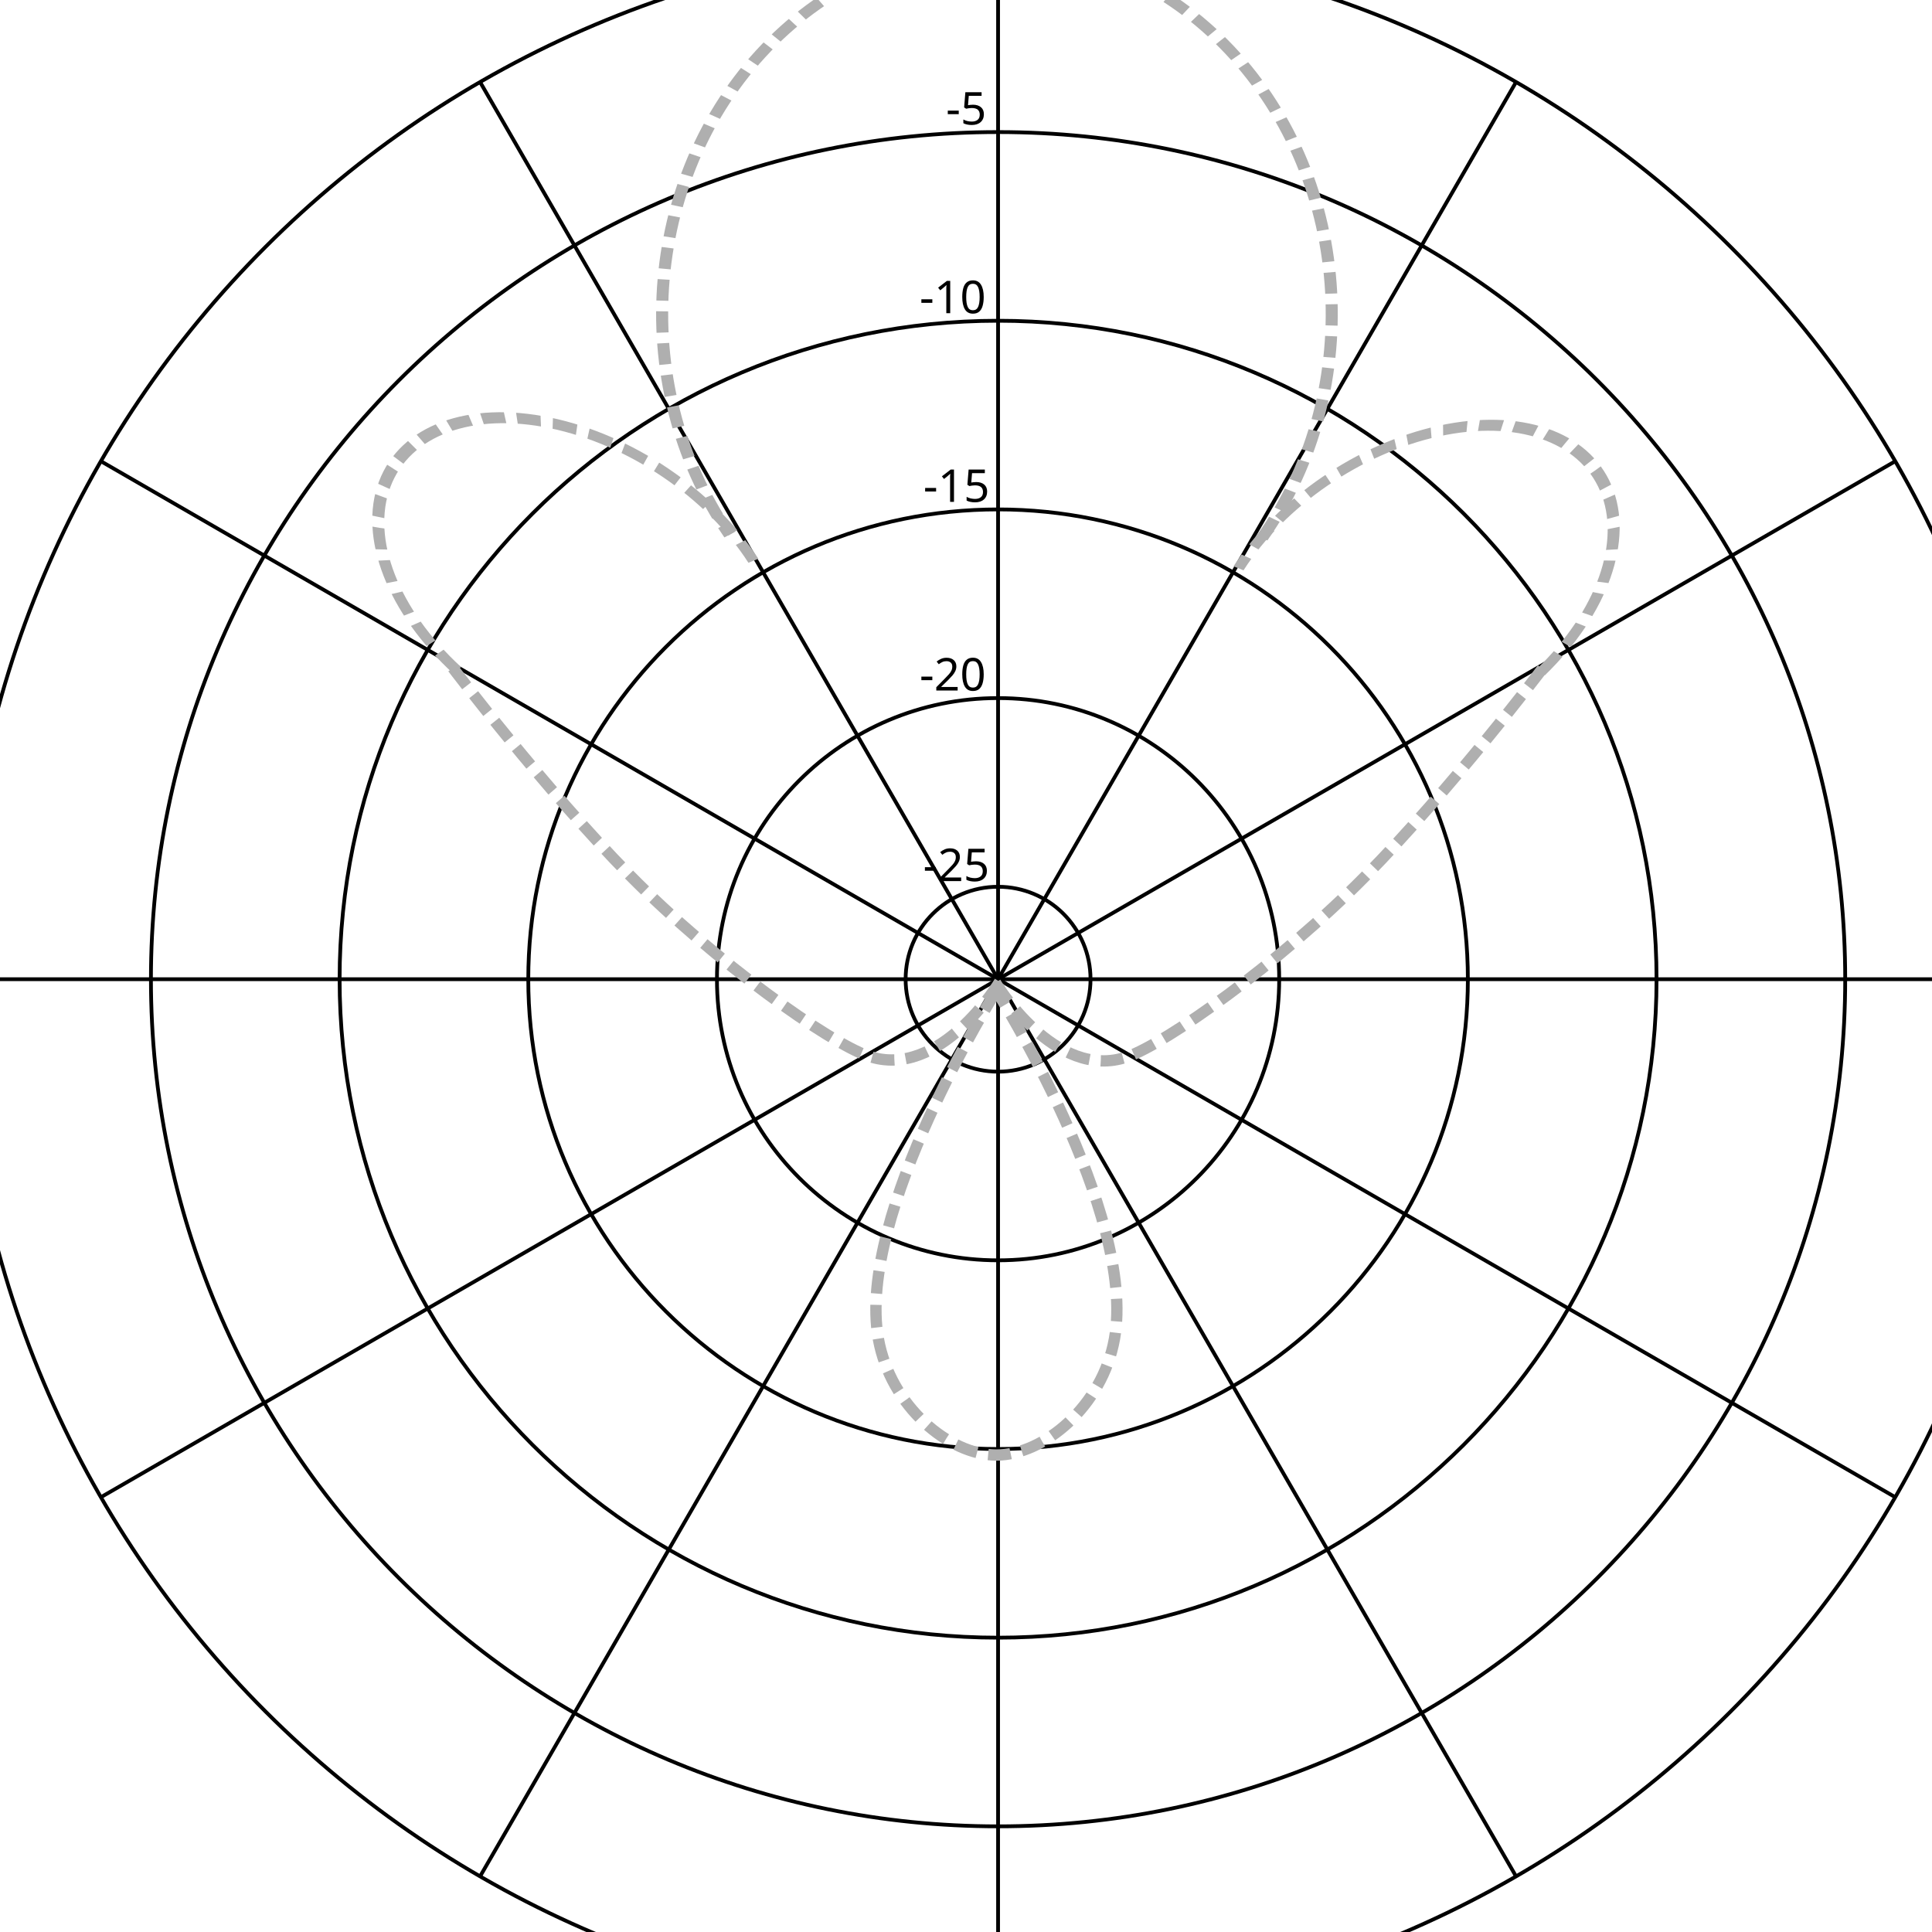
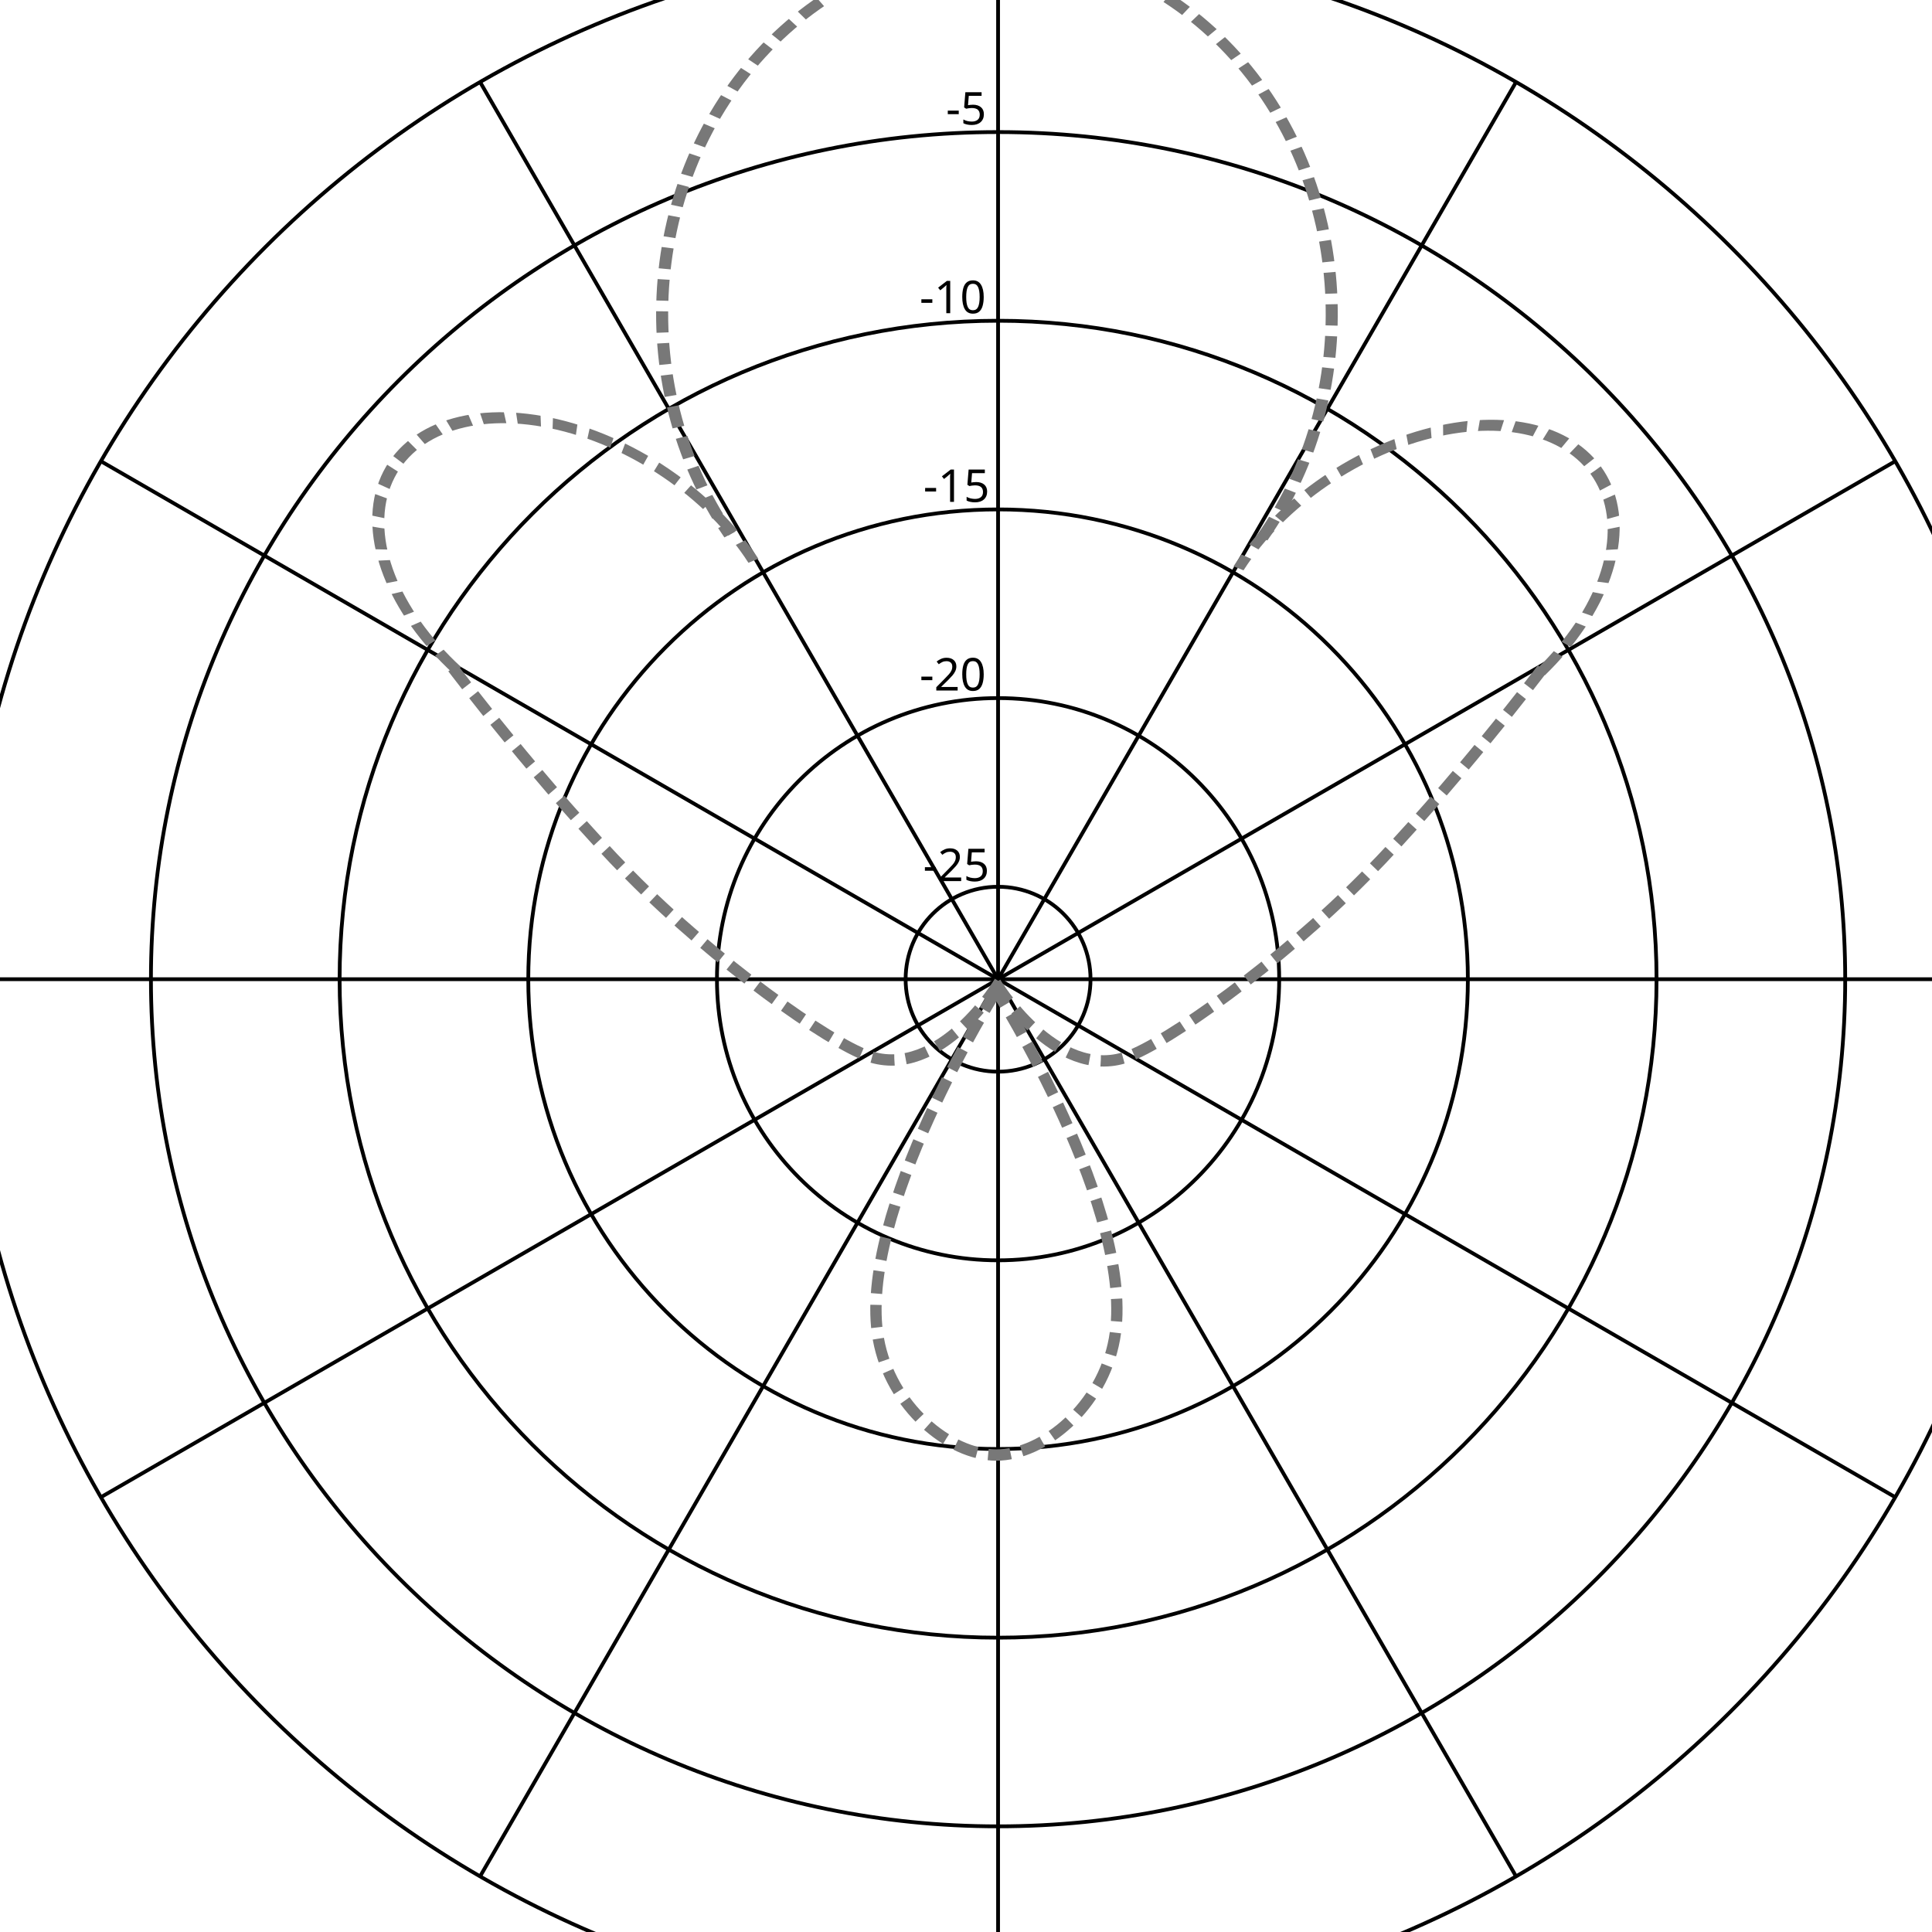
<svg xmlns="http://www.w3.org/2000/svg" version="1.1" id="Layer_1" x="0px" y="0px" width="512px" height="512px" viewBox="0 0 512 512" enable-background="new 0 0 512 512" xml:space="preserve">
  <defs id="defs3045" />
  <path style="fill:none;stroke:#000000;stroke-width:0.958;stroke-linecap:butt;stroke-linejoin:miter;stroke-miterlimit:4;stroke-opacity:1;stroke-dasharray:none;stroke-dashoffset:0" id="path3053" d="m 490,297 a 215,215 0 1 1 -430,0 215,215 0 1 1 430,0 z" transform="matrix(1.044186,0,0,1.044186,-22.65116,-50.62326)" />
  <path style="fill:none;stroke:#000000;stroke-width:1.232;stroke-linecap:butt;stroke-linejoin:miter;stroke-miterlimit:4;stroke-opacity:1;stroke-dasharray:none;stroke-dashoffset:0" id="path3053-6" d="m 490,297 a 215,215 0 1 1 -430,0 215,215 0 1 1 430,0 z" transform="matrix(0.8116279,0,0,0.8116279,41.30231,18.4465)" />
  <path style="fill:none;stroke:#000000;stroke-width:1.727;stroke-linecap:butt;stroke-linejoin:miter;stroke-miterlimit:4;stroke-opacity:1;stroke-dasharray:none;stroke-dashoffset:0" id="path3053-6-6" d="m 490,297 a 215,215 0 1 1 -430,0 215,215 0 1 1 430,0 z" transform="matrix(0.5790698,0,0,0.5790698,105.2558,87.51627)" />
  <path style="fill:none;stroke:#000000;stroke-width:2.886;stroke-linecap:butt;stroke-linejoin:miter;stroke-miterlimit:4;stroke-opacity:1;stroke-dasharray:none;stroke-dashoffset:0" id="path3053-6-6-5" d="m 490,297 a 215,215 0 1 1 -430,0 215,215 0 1 1 430,0 z" transform="matrix(0.3465116,0,0,0.3465116,169.2093,156.586)" />
  <path style="fill:none;stroke:#000000;stroke-width:8.776;stroke-linecap:butt;stroke-linejoin:miter;stroke-miterlimit:4;stroke-opacity:1;stroke-dasharray:none;stroke-dashoffset:0" id="path3053-6-6-5-0" d="m 490,297 a 215,215 0 1 1 -430,0 215,215 0 1 1 430,0 z" transform="matrix(0.1139535,0,0,0.1139535,233.1628,225.6558)" />
  <path style="fill:none;stroke:#000000;stroke-width:0.783;stroke-linecap:butt;stroke-linejoin:miter;stroke-miterlimit:4;stroke-opacity:1;stroke-dasharray:none;stroke-dashoffset:0" id="path3053-5" d="m 490,297 a 215,215 0 1 1 -430,0 215,215 0 1 1 430,0 z" transform="matrix(1.276744,0,0,1.276744,-86.60467,-119.693)" />
  <path style="fill:none;stroke:#000000;stroke-width:1px;stroke-linecap:butt;stroke-linejoin:miter;stroke-opacity:1" d="m 264.5,-15.001 0,549.002" id="path3145" />
  <path style="fill:none;stroke:#000000;stroke-width:1px;stroke-linecap:butt;stroke-linejoin:miter;stroke-opacity:1" d="m 539.001,259.5 -549.002,0" id="path3145-7" />
  <path style="fill:none;stroke:#000000;stroke-width:1px;stroke-linecap:butt;stroke-linejoin:miter;stroke-opacity:1" d="M 502.225,396.75 26.775,122.25" id="path3145-7-1" />
  <path style="fill:none;stroke:#000000;stroke-width:1px;stroke-linecap:butt;stroke-linejoin:miter;stroke-opacity:1" d="M 502.225,122.25 26.775,396.75" id="path3145-7-1-2" />
  <path style="fill:none;stroke:#000000;stroke-width:1px;stroke-linecap:butt;stroke-linejoin:miter;stroke-opacity:1" d="M 401.75,21.775 127.25,497.225" id="path3145-7-1-2-8" />
  <path style="fill:none;stroke:#000000;stroke-width:1px;stroke-linecap:butt;stroke-linejoin:miter;stroke-opacity:1" d="M 127.25,21.775 401.75,497.225" id="path3145-7-1-2-8-8" />
  <text xml:space="preserve" style="font-size:40px;font-style:normal;font-weight:normal;line-height:125%;letter-spacing:0px;word-spacing:0px;fill:#000000;fill-opacity:1;stroke:none;font-family:Sans" x="260.686" y="-18" id="text3237">
    <tspan id="tspan3239" x="260.686" y="-18" style="font-size:12px">0</tspan>
  </text>
  <text xml:space="preserve" style="font-size:40px;font-style:normal;font-weight:normal;line-height:125%;letter-spacing:0px;word-spacing:0px;fill:#000000;fill-opacity:1;stroke:none;font-family:Sans" x="252.781" y="546" id="text3237-1">
    <tspan id="tspan3239-6" x="252.781" y="546" style="font-size:12px">180</tspan>
  </text>
  <text xml:space="preserve" style="font-size:40px;font-style:normal;font-weight:normal;line-height:125%;letter-spacing:0px;word-spacing:0px;fill:#000000;fill-opacity:1;stroke:none;font-family:Sans" x="542" y="263.868" id="text3237-1-0">
    <tspan id="tspan3239-6-9" x="542" y="263.868" style="font-size:12px">90</tspan>
  </text>
  <text xml:space="preserve" style="font-size:40px;font-style:normal;font-weight:normal;line-height:125%;letter-spacing:0px;word-spacing:0px;fill:#000000;fill-opacity:1;stroke:none;font-family:Sans" x="-37.219" y="263.868" id="text3237-1-4">
    <tspan id="tspan3239-6-0" x="-37.219" y="263.868" style="font-size:12px">270</tspan>
  </text>
  <text xml:space="preserve" style="font-size:40px;font-style:normal;font-weight:normal;line-height:125%;letter-spacing:0px;word-spacing:0px;fill:#000000;fill-opacity:1;stroke:none;font-family:Sans" x="250.686" y="33" id="text3237-8">
    <tspan id="tspan3239-7" x="250.686" y="33" style="font-size:12px">-5</tspan>
  </text>
  <text xml:space="preserve" style="font-size:40px;font-style:normal;font-weight:normal;line-height:125%;letter-spacing:0px;word-spacing:0px;fill:#000000;fill-opacity:1;stroke:none;font-family:Sans" x="243.686" y="83" id="text3237-8-6">
    <tspan id="tspan3239-7-5" x="243.686" y="83" style="font-size:12px">-10</tspan>
  </text>
  <text xml:space="preserve" style="font-size:40px;font-style:normal;font-weight:normal;line-height:125%;letter-spacing:0px;word-spacing:0px;fill:#000000;fill-opacity:1;stroke:none;font-family:Sans" x="244.686" y="133" id="text3237-8-6-1">
    <tspan id="tspan3239-7-5-0" x="244.686" y="133" style="font-size:12px">-15</tspan>
  </text>
  <text xml:space="preserve" style="font-size:40px;font-style:normal;font-weight:normal;line-height:125%;letter-spacing:0px;word-spacing:0px;fill:#000000;fill-opacity:1;stroke:none;font-family:Sans" x="243.686" y="183" id="text3237-8-6-1-0">
    <tspan id="tspan3239-7-5-0-7" x="243.686" y="183" style="font-size:12px">-20</tspan>
  </text>
  <text xml:space="preserve" style="font-size:40px;font-style:normal;font-weight:normal;line-height:125%;letter-spacing:0px;word-spacing:0px;fill:#000000;fill-opacity:1;stroke:none;font-family:Sans" x="244.625" y="233.5" id="text3237-8-6-1-0-7">
    <tspan id="tspan3239-7-5-0-7-9" x="244.625" y="233.5" style="font-size:12px">-25</tspan>
  </text>
-   <path style="fill:none;stroke:#afafaf;stroke-width:2.609;stroke-linecap:butt;stroke-linejoin:miter;stroke-miterlimit:4;stroke-opacity:1;stroke-dasharray:5.217, 2.609;stroke-dashoffset:0" id="path3409" d="m 239.954,-127.891 a 72.5,90 0 1 1 -115.361,0.738" transform="matrix(1.22378,0,0,-1.080652,40.8608,4.284189)" />
-   <path style="fill:none;stroke:#afafaf;stroke-width:5.138;stroke-linecap:butt;stroke-linejoin:miter;stroke-miterlimit:4;stroke-opacity:1;stroke-dasharray:10.275, 5.138;stroke-dashoffset:0" id="path3409-8" d="M 251.108,-43.907 A 72.5,90 0 1 1 124.593,-127.154" transform="matrix(0.2662856,0.4456671,0.5577783,-0.3469173,365.9763,50.96645)" />
-   <path style="fill:none;stroke:#afafaf;stroke-width:5.138;stroke-linecap:butt;stroke-linejoin:miter;stroke-miterlimit:4;stroke-opacity:1;stroke-dasharray:10.275, 5.138;stroke-dashoffset:0" id="path3409-8-3" d="M 251.968,-47.243 A 72.5,90 0 1 1 124.593,-127.154" transform="matrix(-0.2662856,0.4456671,-0.5577783,-0.3469173,161.9078,48.96646)" />
-   <path style="fill:none;stroke:#afafaf;stroke-width:3;stroke-linecap:butt;stroke-linejoin:miter;stroke-miterlimit:4;stroke-opacity:1;stroke-dasharray:6, 3;stroke-dashoffset:0" d="m 120,177 c 0,0 24.102,31.82 46.944,55 22.843,23.18 52.76,44.234 63.056,47.828 19.167,6.691 35,-19.773 35,-19.773" id="path4215" />
-   <path style="fill:none;stroke:#afafaf;stroke-width:3;stroke-linecap:butt;stroke-linejoin:miter;stroke-miterlimit:4;stroke-opacity:1;stroke-dasharray:6, 3;stroke-dashoffset:0" d="m 408.735,177.237 c 0,0 -24.102,31.82 -46.944,55 -22.843,23.18 -52.76,44.234 -63.056,47.828 -19.167,6.691 -35,-19.773 -35,-19.773" id="path4215-3" />
-   <path style="fill:none;stroke:#afafaf;stroke-width:3;stroke-linecap:butt;stroke-linejoin:miter;stroke-miterlimit:4;stroke-opacity:1;stroke-dasharray:6, 3;stroke-dashoffset:0" d="m 264.058,262.543 c 0,0 -37.262,59.052 -31.278,92.296 3.216,17.868 18.748,30.765 31.278,30.765 12.531,0 28.062,-12.897 31.278,-30.765 5.984,-33.244 -31.278,-92.296 -31.278,-92.296 z" id="path4235" />
+   <path style="fill:none;stroke:#787878;stroke-width:2.609;stroke-linecap:butt;stroke-linejoin:miter;stroke-miterlimit:4;stroke-opacity:1;stroke-dasharray:5.217, 2.609;stroke-dashoffset:0" id="path3409" d="m 239.954,-127.891 a 72.5,90 0 1 1 -115.361,0.738" transform="matrix(1.22378,0,0,-1.080652,40.8608,4.284189)" />
+   <path style="fill:none;stroke:#787878;stroke-width:5.138;stroke-linecap:butt;stroke-linejoin:miter;stroke-miterlimit:4;stroke-opacity:1;stroke-dasharray:10.275, 5.138;stroke-dashoffset:0" id="path3409-8" d="M 251.108,-43.907 A 72.5,90 0 1 1 124.593,-127.154" transform="matrix(0.2662856,0.4456671,0.5577783,-0.3469173,365.9763,50.96645)" />
+   <path style="fill:none;stroke:#787878;stroke-width:5.138;stroke-linecap:butt;stroke-linejoin:miter;stroke-miterlimit:4;stroke-opacity:1;stroke-dasharray:10.275, 5.138;stroke-dashoffset:0" id="path3409-8-3" d="M 251.968,-47.243 A 72.5,90 0 1 1 124.593,-127.154" transform="matrix(-0.2662856,0.4456671,-0.5577783,-0.3469173,161.9078,48.96646)" />
+   <path style="fill:none;stroke:#787878;stroke-width:3;stroke-linecap:butt;stroke-linejoin:miter;stroke-miterlimit:4;stroke-opacity:1;stroke-dasharray:6, 3;stroke-dashoffset:0" d="m 120,177 c 0,0 24.102,31.82 46.944,55 22.843,23.18 52.76,44.234 63.056,47.828 19.167,6.691 35,-19.773 35,-19.773" id="path4215" />
+   <path style="fill:none;stroke:#787878;stroke-width:3;stroke-linecap:butt;stroke-linejoin:miter;stroke-miterlimit:4;stroke-opacity:1;stroke-dasharray:6, 3;stroke-dashoffset:0" d="m 408.735,177.237 c 0,0 -24.102,31.82 -46.944,55 -22.843,23.18 -52.76,44.234 -63.056,47.828 -19.167,6.691 -35,-19.773 -35,-19.773" id="path4215-3" />
+   <path style="fill:none;stroke:#787878;stroke-width:3;stroke-linecap:butt;stroke-linejoin:miter;stroke-miterlimit:4;stroke-opacity:1;stroke-dasharray:6, 3;stroke-dashoffset:0" d="m 264.058,262.543 c 0,0 -37.262,59.052 -31.278,92.296 3.216,17.868 18.748,30.765 31.278,30.765 12.531,0 28.062,-12.897 31.278,-30.765 5.984,-33.244 -31.278,-92.296 -31.278,-92.296 z" id="path4235" />
</svg>
